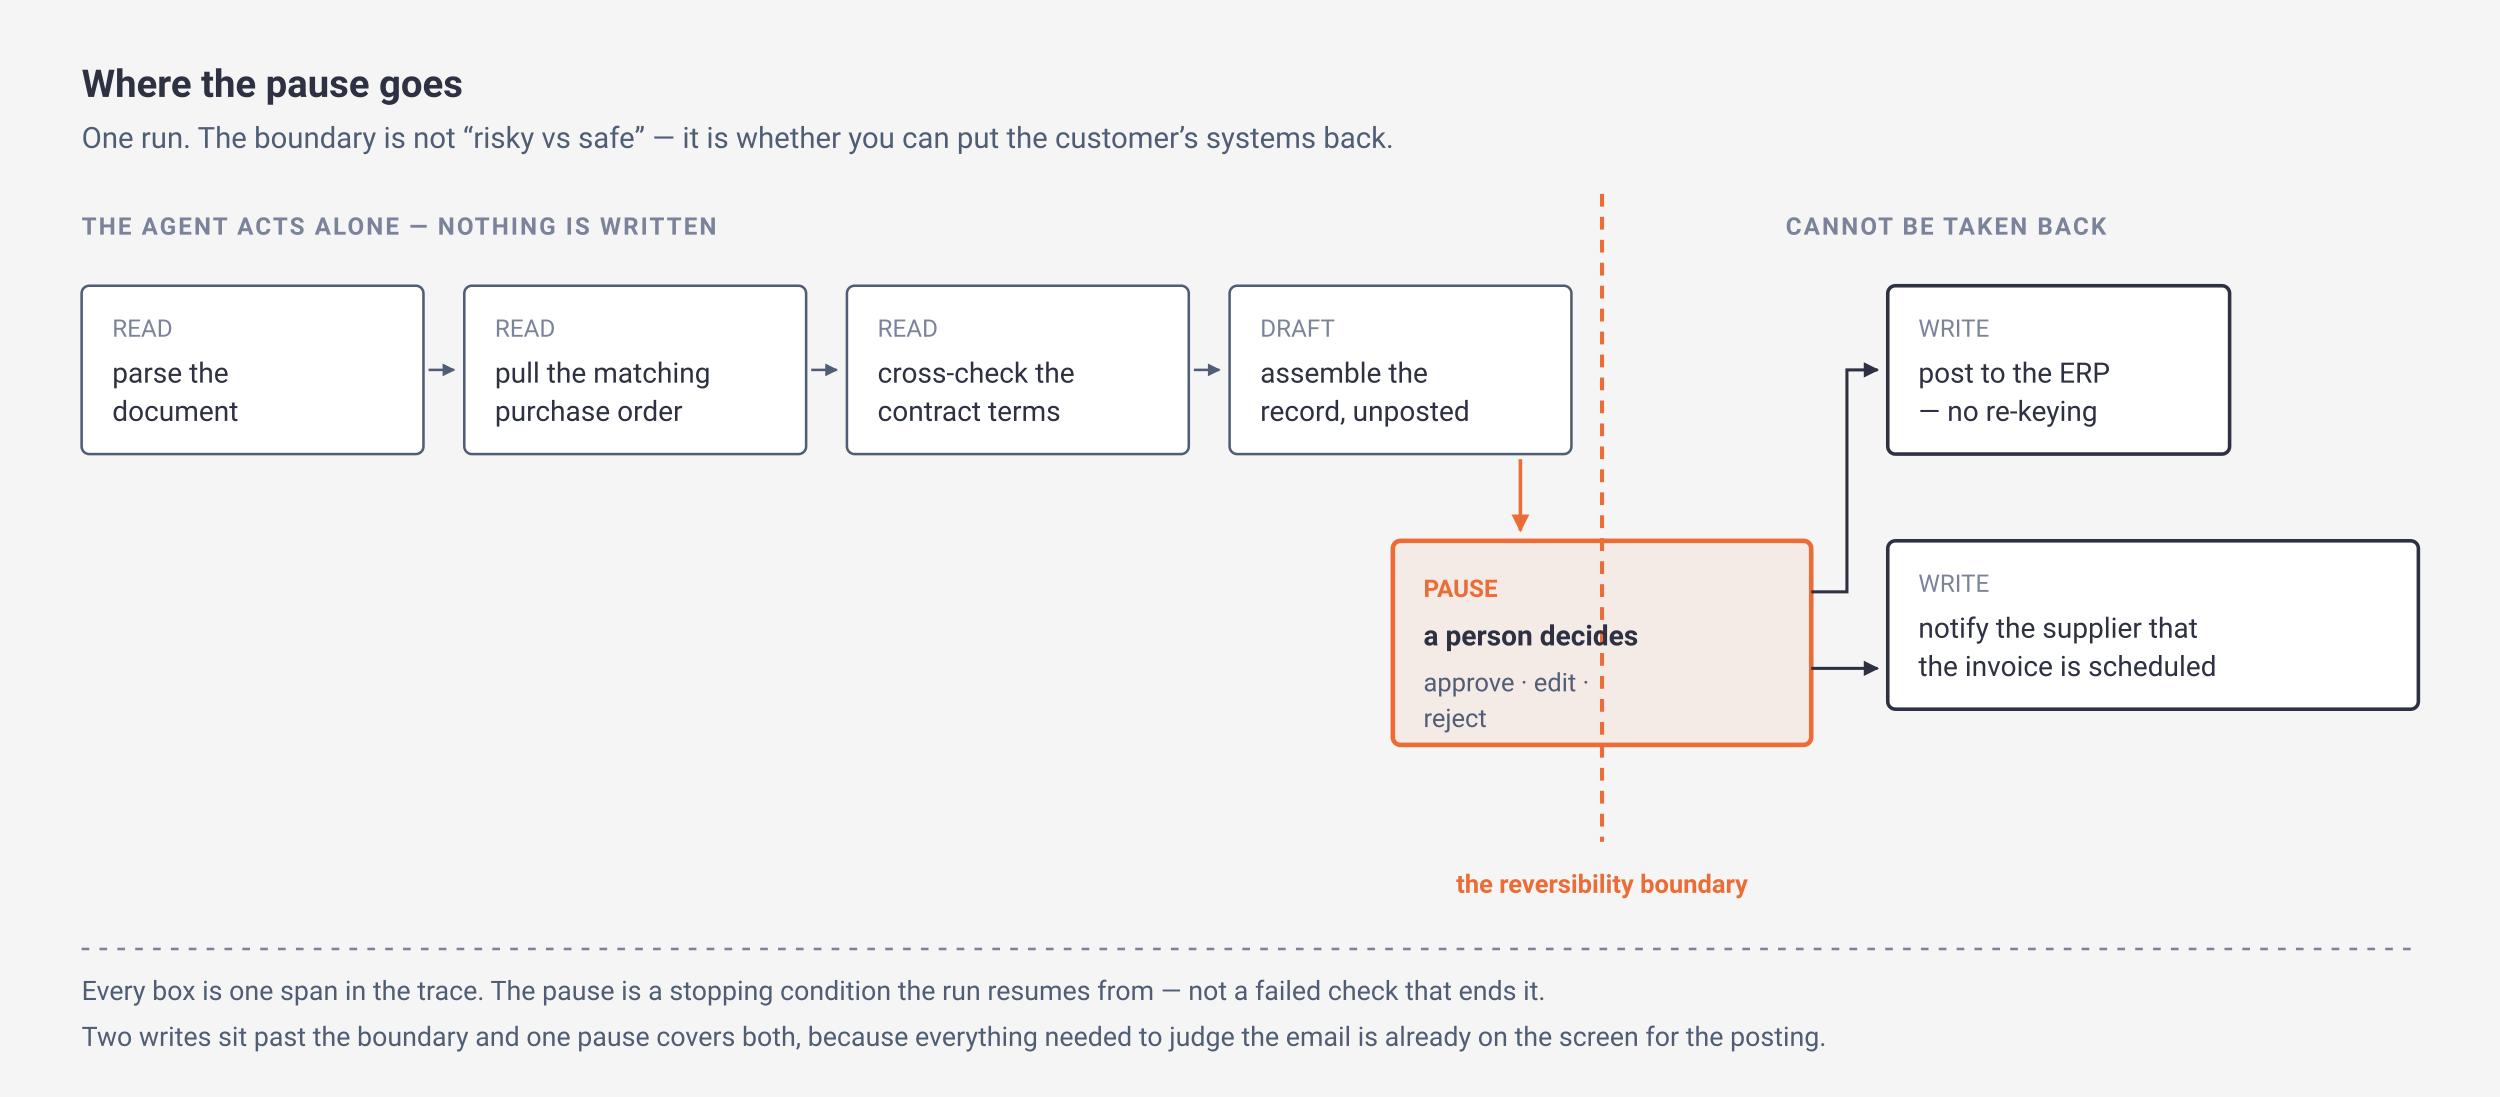
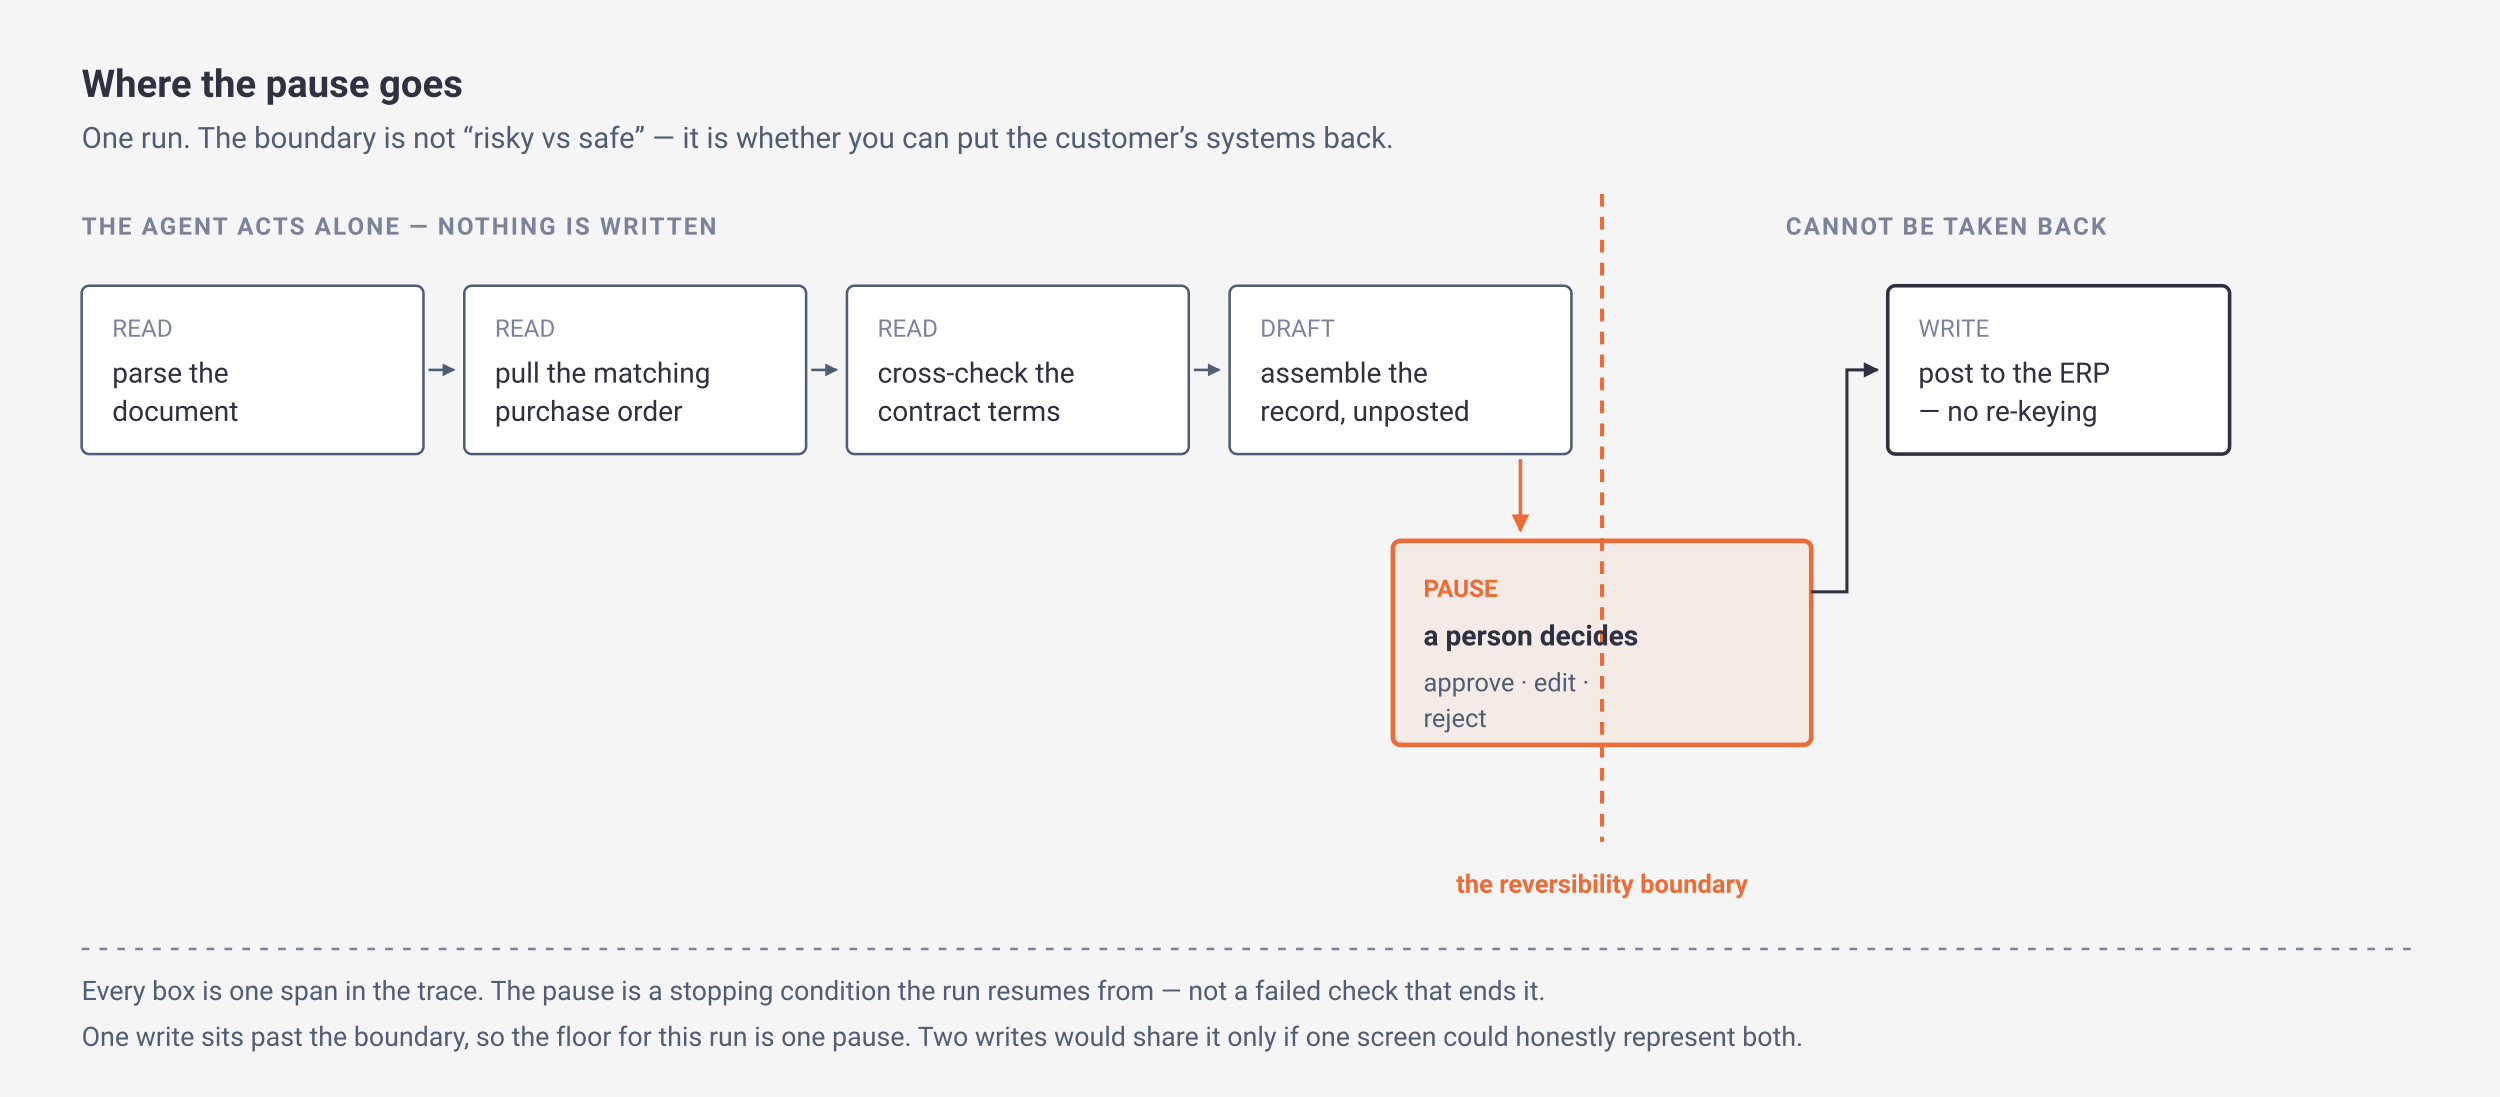
<svg xmlns="http://www.w3.org/2000/svg" viewBox="0 0 980 430" width="980" height="430" role="img" aria-labelledby="rev-title rev-desc" font-family="ui-sans-serif, system-ui, -apple-system, Segoe UI, Roboto, sans-serif">
  <rect x="0" y="0" width="980" height="430" fill="#f5f5f5" />
  <text x="32" y="38" font-size="15" font-weight="600" fill="#2d3142">Where the pause goes</text>
  <text x="32" y="58" font-size="11.5" fill="#4f5d75">One run. The boundary is not “risky vs safe” — it is whether you can put the customer’s systems back.</text>
  <text x="32" y="92" font-size="9.5" font-weight="600" fill="#7a8399" letter-spacing="0.8">THE AGENT ACTS ALONE — NOTHING IS WRITTEN</text>
  <text x="700" y="92" font-size="9.5" font-weight="600" fill="#7a8399" letter-spacing="0.8">CANNOT BE TAKEN BACK</text>
  <line x1="628" y1="76" x2="628" y2="330" stroke="#eb6c36" stroke-width="1.6" stroke-dasharray="5 4" />
  <text x="628" y="350" font-size="10" font-weight="600" fill="#eb6c36" text-anchor="middle">the reversibility boundary</text>
  <rect x="32" y="112" width="134" height="66" rx="3" fill="#ffffff" stroke="#4f5d75" stroke-width="1" />
  <text x="44" y="132" font-size="9.5" fill="#7a8399">READ</text>
  <text x="44" y="150" font-size="11" fill="#2d3142">parse the</text>
  <text x="44" y="165" font-size="11" fill="#2d3142">document</text>
  <rect x="182" y="112" width="134" height="66" rx="3" fill="#ffffff" stroke="#4f5d75" stroke-width="1" />
  <text x="194" y="132" font-size="9.5" fill="#7a8399">READ</text>
  <text x="194" y="150" font-size="11" fill="#2d3142">pull the matching</text>
  <text x="194" y="165" font-size="11" fill="#2d3142">purchase order</text>
  <rect x="332" y="112" width="134" height="66" rx="3" fill="#ffffff" stroke="#4f5d75" stroke-width="1" />
  <text x="344" y="132" font-size="9.5" fill="#7a8399">READ</text>
  <text x="344" y="150" font-size="11" fill="#2d3142">cross-check the</text>
  <text x="344" y="165" font-size="11" fill="#2d3142">contract terms</text>
  <rect x="482" y="112" width="134" height="66" rx="3" fill="#ffffff" stroke="#4f5d75" stroke-width="1" />
  <text x="494" y="132" font-size="9.5" fill="#7a8399">DRAFT</text>
  <text x="494" y="150" font-size="11" fill="#2d3142">assemble the</text>
  <text x="494" y="165" font-size="11" fill="#2d3142">record, unposted</text>
  <rect x="546" y="212" width="164" height="80" rx="3" fill="rgba(235,108,54,0.08)" stroke="#eb6c36" stroke-width="1.8" />
  <text x="558" y="234" font-size="9.5" font-weight="600" fill="#eb6c36">PAUSE</text>
  <text x="558" y="253" font-size="11" font-weight="600" fill="#2d3142">a person decides</text>
  <text x="558" y="271" font-size="10" fill="#4f5d75">approve · edit ·</text>
  <text x="558" y="285" font-size="10" fill="#4f5d75">reject</text>
  <rect x="740" y="112" width="134" height="66" rx="3" fill="#ffffff" stroke="#2d3142" stroke-width="1.4" />
  <text x="752" y="132" font-size="9.5" fill="#7a8399">WRITE</text>
  <text x="752" y="150" font-size="11" fill="#2d3142">post to the ERP</text>
  <text x="752" y="165" font-size="11" fill="#2d3142">— no re-keying</text>
-   <rect x="740" y="212" width="208" height="66" rx="3" fill="#ffffff" stroke="#2d3142" stroke-width="1.4" />
-   <text x="752" y="232" font-size="9.5" fill="#7a8399">WRITE</text>
-   <text x="752" y="250" font-size="11" fill="#2d3142">notify the supplier that</text>
-   <text x="752" y="265" font-size="11" fill="#2d3142">the invoice is scheduled</text>
  <path d="M 168 145 L 178 145" stroke="#4f5d75" stroke-width="1" fill="none" marker-end="url(#rev-arrow)" />
  <path d="M 318 145 L 328 145" stroke="#4f5d75" stroke-width="1" fill="none" marker-end="url(#rev-arrow)" />
  <path d="M 468 145 L 478 145" stroke="#4f5d75" stroke-width="1" fill="none" marker-end="url(#rev-arrow)" />
  <path d="M 596 180 L 596 208" stroke="#eb6c36" stroke-width="1.4" fill="none" marker-end="url(#rev-arrow-a)" />
-   <path d="M 710 262 L 736 262" stroke="#2d3142" stroke-width="1.2" fill="none" marker-end="url(#rev-arrow-i)" />
  <path d="M 710 232 L 724 232 L 724 145 L 736 145" stroke="#2d3142" stroke-width="1.2" fill="none" marker-end="url(#rev-arrow-i)" />
  <defs>
    <marker id="rev-arrow" viewBox="0 0 10 10" refX="9" refY="5" markerWidth="5" markerHeight="5" orient="auto-start-reverse">
      <path d="M 0 0 L 10 5 L 0 10 z" fill="#4f5d75" />
    </marker>
    <marker id="rev-arrow-a" viewBox="0 0 10 10" refX="9" refY="5" markerWidth="5" markerHeight="5" orient="auto-start-reverse">
      <path d="M 0 0 L 10 5 L 0 10 z" fill="#eb6c36" />
    </marker>
    <marker id="rev-arrow-i" viewBox="0 0 10 10" refX="9" refY="5" markerWidth="5" markerHeight="5" orient="auto-start-reverse">
      <path d="M 0 0 L 10 5 L 0 10 z" fill="#2d3142" />
    </marker>
  </defs>
  <line x1="32" y1="372" x2="948" y2="372" stroke="#7a8399" stroke-width="1" stroke-dasharray="3 4" />
  <text x="32" y="392" font-size="10.5" fill="#4f5d75">Every box is one span in the trace. The pause is a stopping condition the run resumes from — not a failed check that ends it.</text>
-   <text x="32" y="410" font-size="10.5" fill="#4f5d75">Two writes sit past the boundary and one pause covers both, because everything needed to judge the email is already on the screen for the posting.</text>
+   <text x="32" y="410" font-size="10.5" fill="#4f5d75">One write sits past the boundary, so the floor for this run is one pause. Two writes would share it only if one screen could honestly represent both.</text>
</svg>
